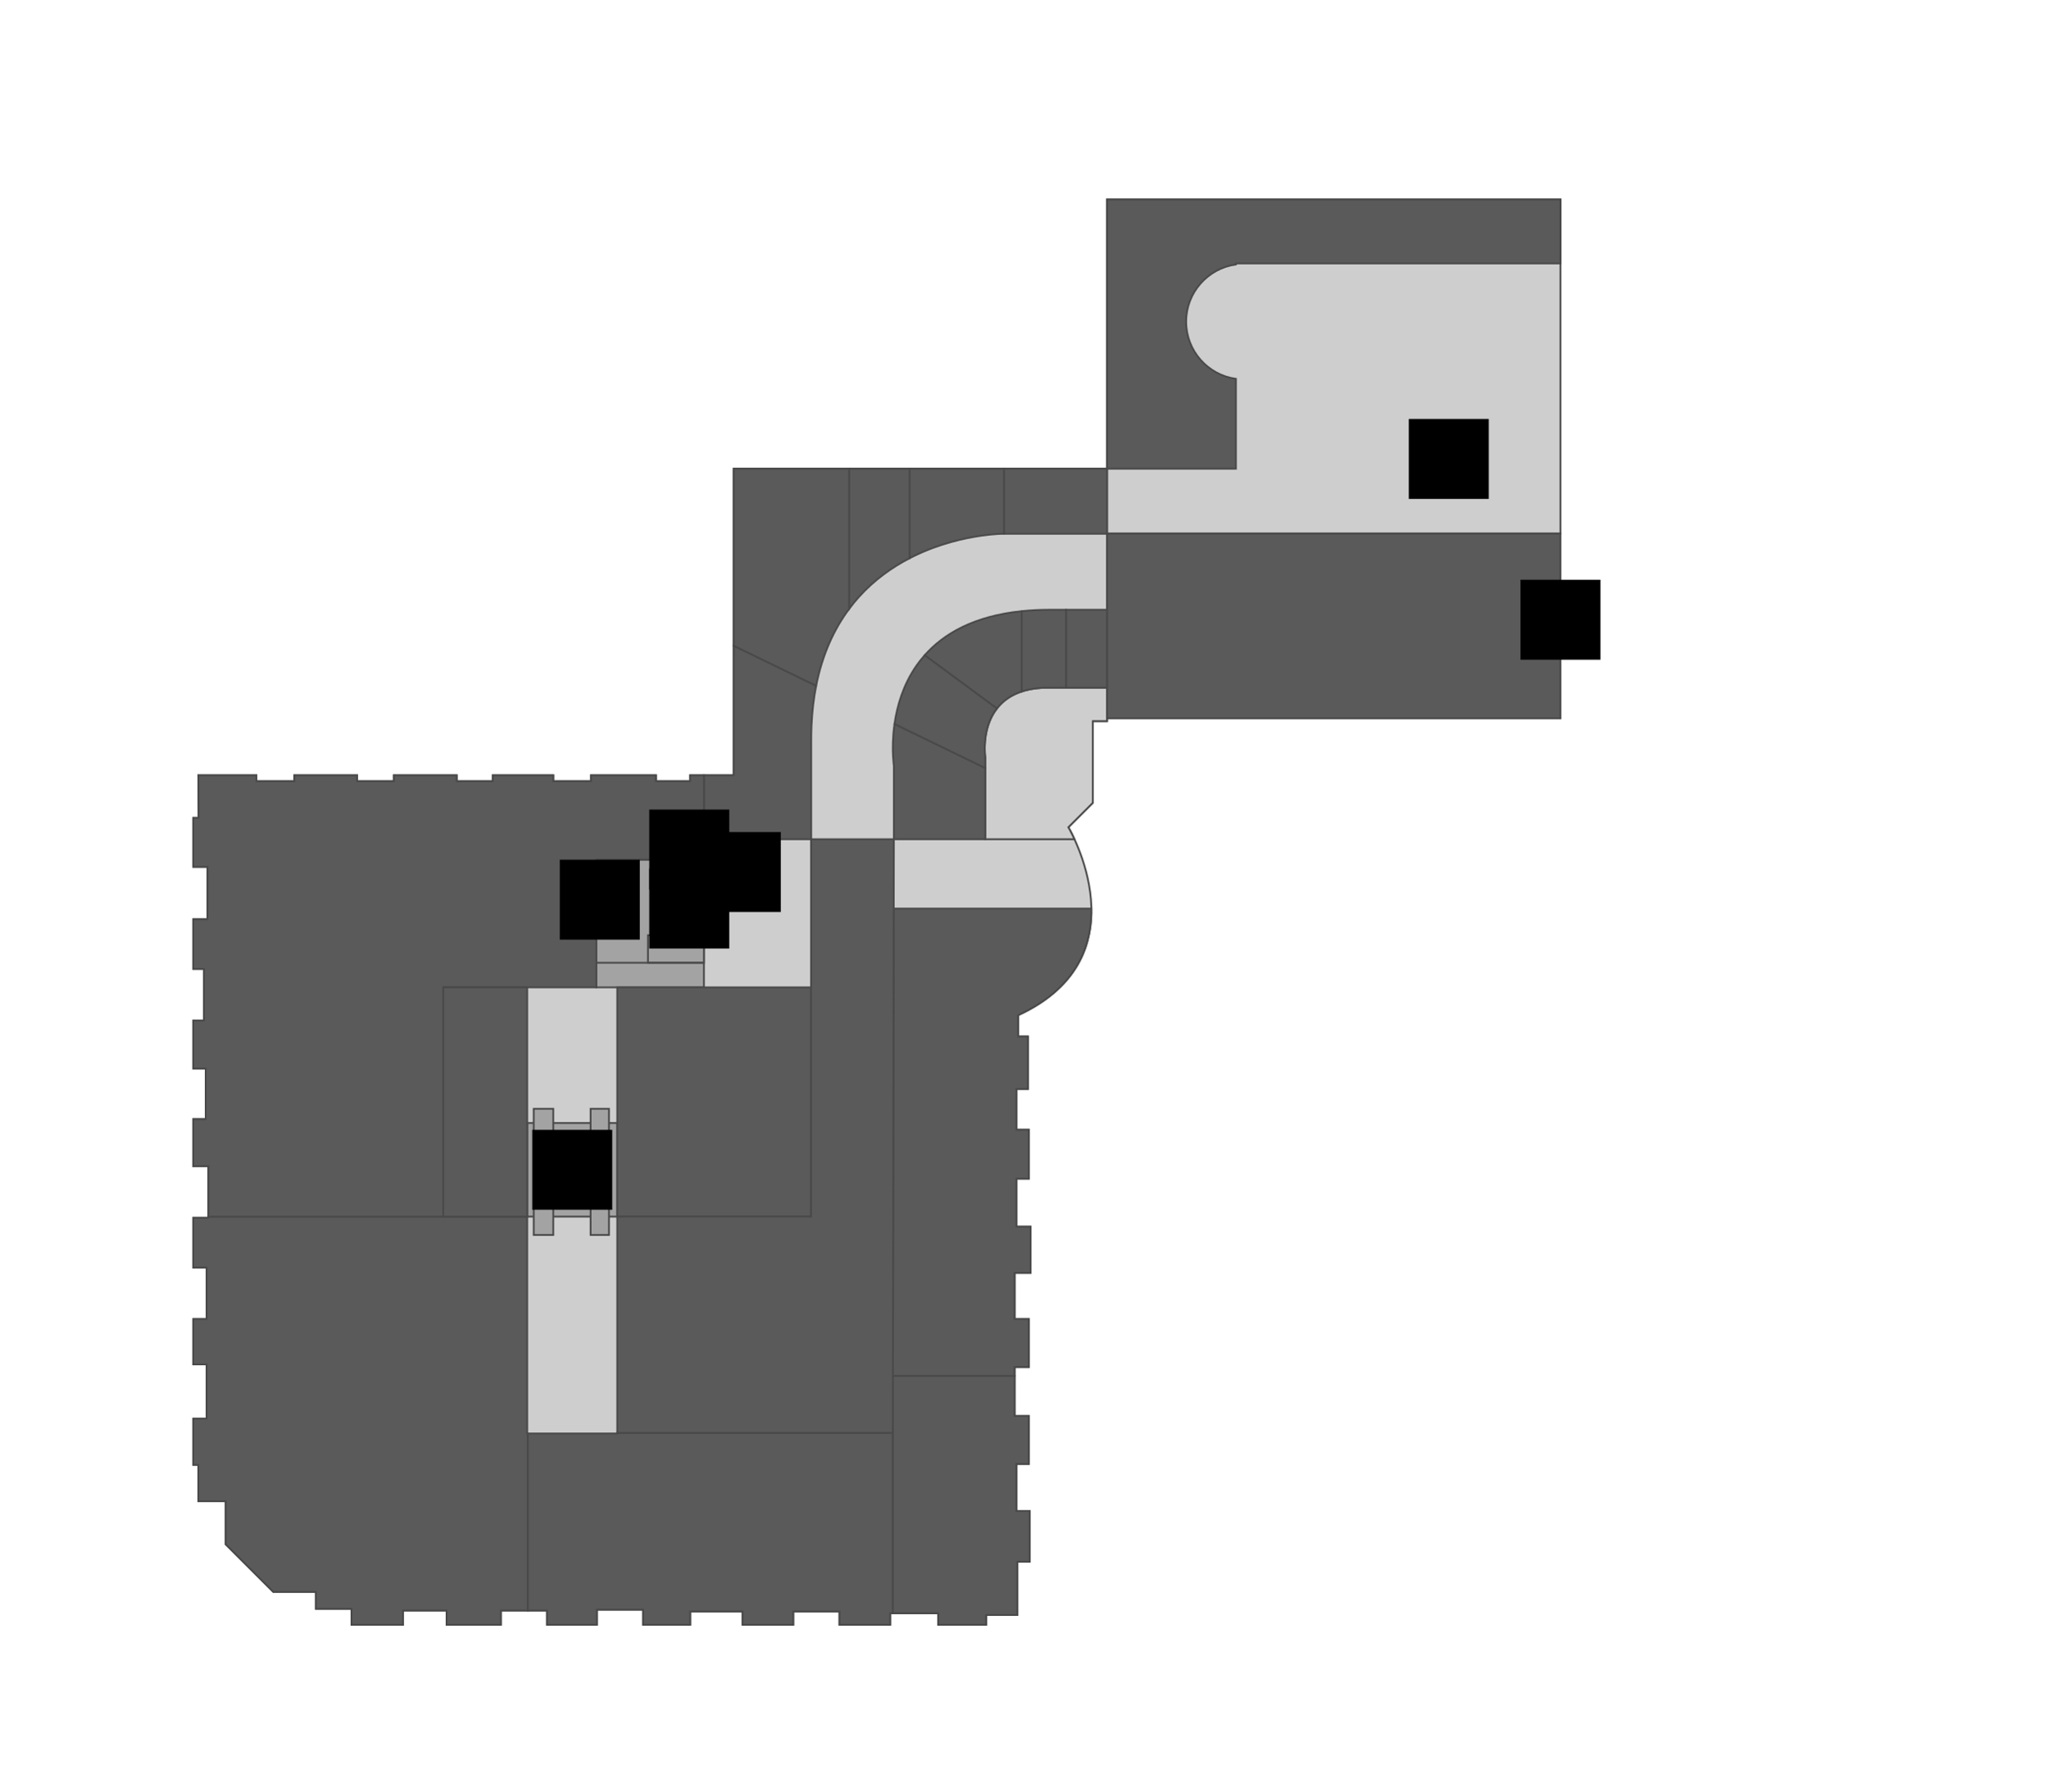
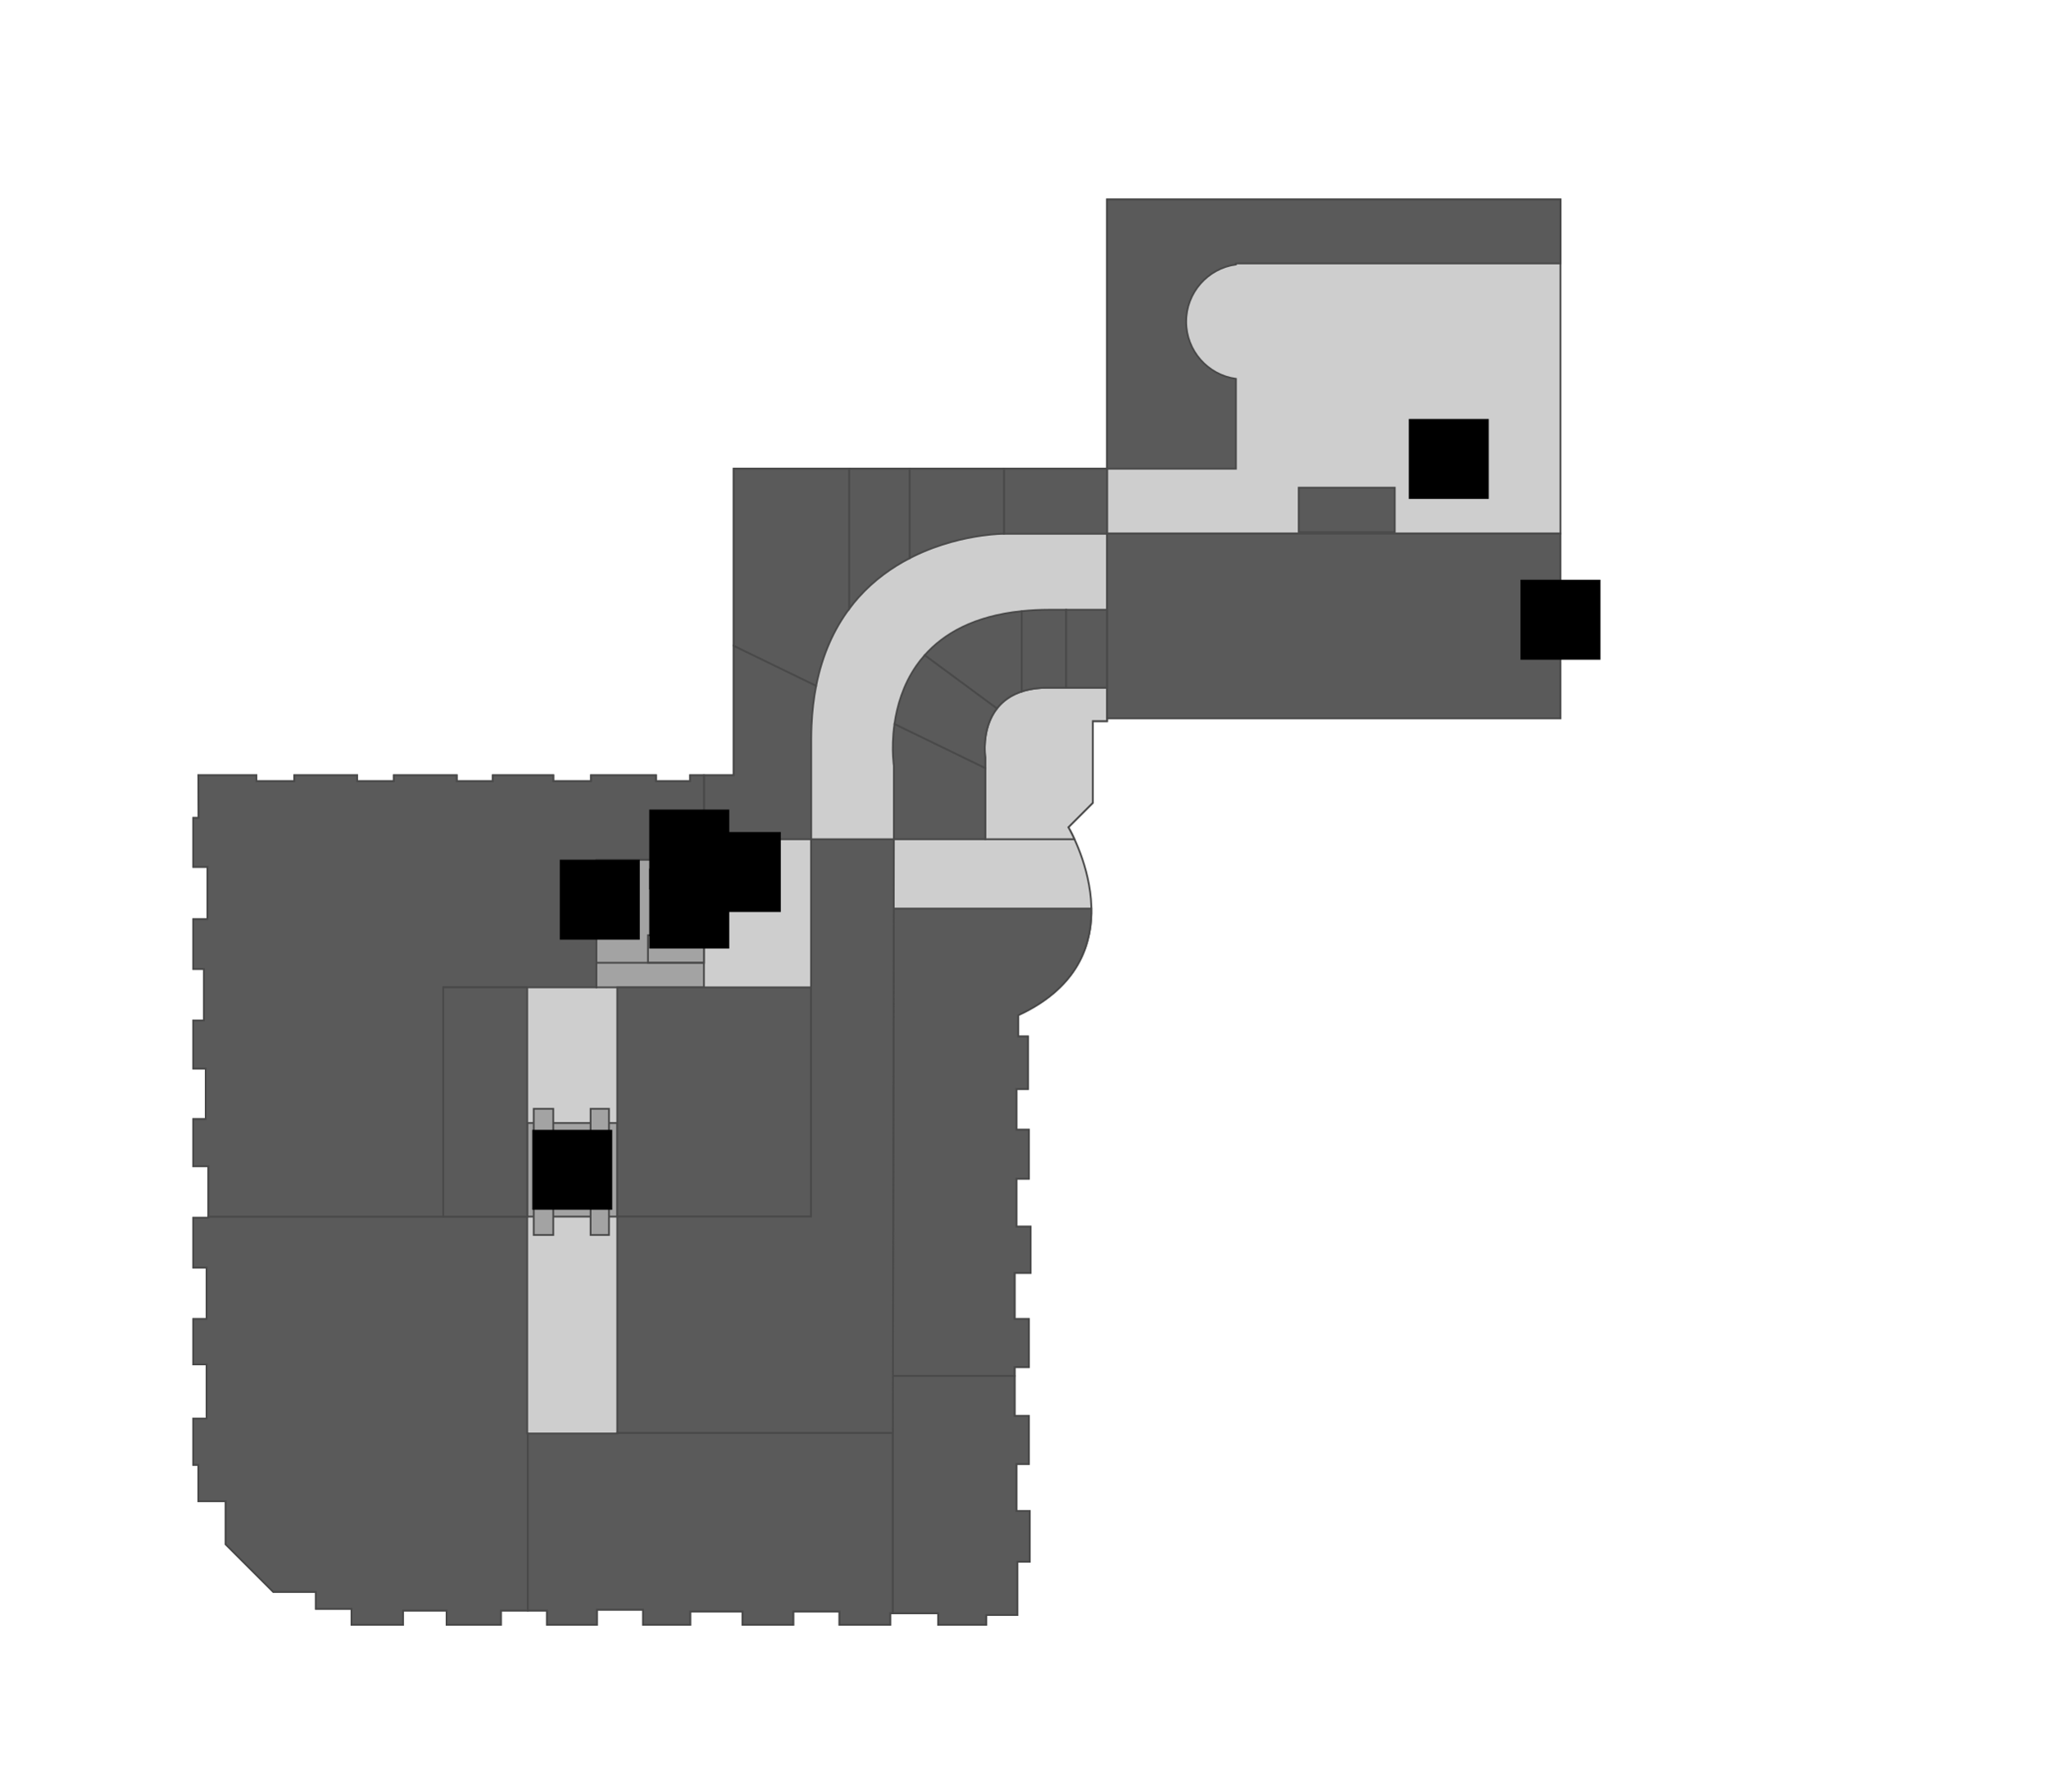
<svg xmlns="http://www.w3.org/2000/svg" version="1.1" id="Layer_1" x="0px" y="0px" width="1152.121px" height="1008.101px" viewBox="0 0 1152.121 1008.101" enable-background="new 0 0 1152.121 1008.101" xml:space="preserve">
  <g id="background">
</g>
  <g id="etc">
    <path fill="#CECECE" stroke="#494949" stroke-miterlimit="10" d="M412.72,263.74v172.501h-24.5v3.333h-19.25v-3.333h-36.5v3.333   h-21.25v-3.333h-34v3.333h-20.334v-3.333h-35.333v3.333h-20.667v-3.333h-35.333v3.333H144.22v-3.333h-32.667l0.168,23.999h-3v27.5   h8v29.5h-8v28h6v29h-6v27h7v28.5h-7v26.5h8.5v29h-8.5v28h7.5v29h-7.5v25.5h7.5v30.5h-7.5v26h2.832v20.5h15.418v24.25l26.75,26.75   h24v9.5h20v9h29v-8h24.5v8h30.5v-8h26v8h28v-8.5h26v8.5h26.5v-7.5h29.5v7.5h28.5v-7.5h26v7.5h28.5v-6.5h27v6.5h27v-5.5h17.5v-30h7   v-28.5h-7.5v-26.5h7v-27h-8v-27.5h8v-27h-8v-26h9v-26h-8v-27h7v-27.5h-7v-23h6.5v-29.5h-5.5c0,0,0-6.5,0-12   c71.5-33,28.25-105.75,28.25-105.75l13.75-13.75v-46h8v-142H412.72z" />
    <g>
      <path fill="#CECECE" stroke="#494949" stroke-miterlimit="10" d="M622.72,386.966c0.497,0,0.659,0,0.655,0" />
      <path fill="#CECECE" stroke="#494949" stroke-miterlimit="10" d="M600.97,465.49l13.75-13.75v-46h8v-18.774    c-1.993,0-9.387,0-33.168,0c-41.334,0-35.333,39.274-35.333,39.274v46h50.188C602.449,467.98,600.97,465.49,600.97,465.49z" />
    </g>
    <g>
      <rect x="335.47" y="483.74" fill="#A3A3A3" stroke="#494949" stroke-miterlimit="10" width="60.5" height="71.835" />
      <rect x="379.47" y="483.74" fill="#A3A3A3" stroke="#494949" stroke-miterlimit="10" width="16.5" height="13.834" />
      <rect x="379.47" y="497.574" fill="#A3A3A3" stroke="#494949" stroke-miterlimit="10" width="16.5" height="13.666" />
      <rect x="364.47" y="526.24" fill="#A3A3A3" stroke="#494949" stroke-miterlimit="10" width="31.5" height="15.5" />
      <line fill="none" stroke="#494949" stroke-miterlimit="10" x1="335.47" y1="541.74" x2="395.97" y2="541.74" />
      <rect x="377.47" y="511.24" fill="#A3A3A3" stroke="#494949" stroke-miterlimit="10" width="18.5" height="15" />
    </g>
    <g>
      <rect x="296.554" y="631.906" fill="#A3A3A3" stroke="#494949" stroke-miterlimit="10" width="50.667" height="52.668" />
      <rect x="300.22" y="623.906" fill="#A3A3A3" stroke="#494949" stroke-miterlimit="10" width="11" height="71" />
      <rect x="332.22" y="623.906" fill="#A3A3A3" stroke="#494949" stroke-miterlimit="10" width="10.333" height="71" />
    </g>
    <rect x="622.72" y="112.24" fill="#CECECE" stroke="#494949" stroke-miterlimit="10" width="255.065" height="188" />
  </g>
  <g id="rooms">
    <rect id="thaithai" x="622.72" y="300.24" fill="#5A5A5A" stroke="#494949" stroke-miterlimit="10" width="255.065" height="104" />
    <path id="r211" fill="#5A5A5A" stroke="#494949" stroke-miterlimit="10" d="M412.72,263.74v99.688l46.359,22.521   c3.541-18.001,10.254-32.206,18.641-43.432V263.74H412.72z" />
    <path id="r210" fill="#5A5A5A" stroke="#494949" stroke-miterlimit="10" d="M482.886,263.74h-5.166v78.775   c1.662-2.225,3.384-4.344,5.166-6.34c8.759-9.809,18.828-16.927,28.834-22.1V263.74H482.886z" />
    <polygon id="r208" fill="#5A5A5A" stroke="#494949" stroke-miterlimit="10" points="595.22,263.74 588.219,263.74 564.72,263.74    564.72,300.351 588.219,300.351 595.22,300.351 595.22,300.35 622.72,300.35 622.72,263.74  " />
    <path id="r209" fill="#5A5A5A" stroke="#494949" stroke-miterlimit="10" d="M552.219,263.74h-38h-2.499v50.336   c0.834-0.431,1.667-0.854,2.499-1.258c14.423-7.009,28.474-10.078,38-11.422c7.406-1.044,12.083-1.046,12.083-1.046h0.418v-36.61   H552.219z" />
    <g id="r201">
      <path fill="#5A5A5A" stroke="#494949" stroke-miterlimit="10" d="M412.72,391.27v44.972h-16.75v35.999h60.338    c0-3.736,0-16.76,0-56.396c0-2.676,0.077-5.269,0.19-7.822c0.352-7.931,1.242-15.271,2.581-22.075l-46.359-22.521V391.27z" />
      <path fill="#5A5A5A" stroke="#494949" stroke-miterlimit="10" d="M502.332,425.562c0.176,3.317,0.475,5.279,0.475,5.279v41.396    h51.413v-40.076l-51.056-24.801C502.093,414.852,502.108,421.324,502.332,425.562z" />
    </g>
    <path id="r203" fill="#5A5A5A" stroke="#494949" stroke-miterlimit="10" d="M562.704,396.426L562.704,396.426   c2.942-3.04,6.851-5.628,12.016-7.325v-45.209c-26.801,2.777-43.814,12.644-54.564,24.79l40.603,29.991   C561.354,397.902,562.001,397.151,562.704,396.426z" />
    <path id="r202" fill="#5A5A5A" stroke="#494949" stroke-miterlimit="10" d="M560.756,398.672l-40.603-29.991   c-1.71,1.933-3.27,3.921-4.677,5.95c-7.485,10.801-10.88,22.683-12.312,32.731l51.056,24.801v-5.924   C554.22,426.24,551.782,410.247,560.756,398.672z" />
    <path id="r204" fill="#5A5A5A" stroke="#494949" stroke-miterlimit="10" d="M590.551,343.099c-5.629,0-10.89,0.28-15.831,0.793   v45.209c4.103-1.348,8.991-2.135,14.832-2.135c3.793,0,7.164,0,10.168,0v-43.867C596.965,343.099,593.925,343.099,590.551,343.099z   " />
    <path id="r205" fill="#5A5A5A" stroke="#494949" stroke-miterlimit="10" d="M622.72,343.099c0,0-5.546,0-23,0v43.867   c15.83,0,21.324,0,23,0V343.099z" />
    <path id="marks-spencer" fill="#5A5A5A" stroke="#494949" stroke-miterlimit="10" d="M502.209,774.24h68.511v-5h8v-27h-8v-26h9v-26   h-8v-27h7v-27.5h-7v-23h6.5v-29.5h-5.5c0,0,0-6.5,0-12c31.739-14.648,40.858-37.127,41.195-57.604v-2.396H502.806L502.209,774.24z" />
    <polygon id="women-s-bag" fill="#5A5A5A" stroke="#494949" stroke-miterlimit="10" points="296.554,806.615 296.554,684.574    117.22,684.574 117.22,685.24 108.72,685.24 108.72,713.24 116.22,713.24 116.22,742.24 108.72,742.24 108.72,767.74    116.22,767.74 116.22,798.24 108.72,798.24 108.72,824.24 111.552,824.24 111.552,844.74 126.97,844.74 126.97,868.99    153.72,895.74 177.72,895.74 177.72,905.24 197.72,905.24 197.72,914.24 226.72,914.24 226.72,906.24 251.22,906.24 251.22,914.24    281.72,914.24 281.72,906.24 296.887,906.24 296.887,806.615  " />
    <polygon id="women-s-shoes" fill="#5A5A5A" stroke="#494949" stroke-miterlimit="10" points="347.22,806.244 347.22,806.615    296.887,806.615 296.887,906.24 307.72,906.24 307.72,914.24 335.72,914.24 335.72,905.74 361.72,905.74 361.72,914.24    388.22,914.24 388.22,906.74 417.72,906.74 417.72,914.24 446.22,914.24 446.22,906.74 472.22,906.74 472.22,914.24 500.72,914.24    500.72,907.74 502.221,907.74 502.221,806.244  " />
    <g id="jewelry">
      <polygon fill="#5A5A5A" stroke="#494949" stroke-miterlimit="10" points="571.72,850.24 571.72,823.74 578.72,823.74     578.72,796.74 570.72,796.74 570.72,774.24 502.221,774.24 502.221,806.244 502.221,806.244 502.221,907.74 527.72,907.74     527.72,914.24 554.72,914.24 554.72,908.74 572.22,908.74 572.22,878.74 579.22,878.74 579.22,850.24   " />
      <rect x="347.22" y="555.576" fill="#5A5A5A" stroke="#494949" stroke-miterlimit="10" width="109" height="128.998" />
    </g>
-     <g id="women-s-wear_1_">
+     <g id="women-s-wear">
      <polygon fill="#5A5A5A" stroke="#494949" stroke-miterlimit="10" points="502.806,472.24 456.22,472.24 456.22,684.574     347.22,684.574 347.22,806.244 502.221,806.244   " />
      <polygon fill="#5A5A5A" stroke="#494949" stroke-miterlimit="10" points="395.97,436.241 388.22,436.241 388.22,439.574     368.97,439.574 368.97,436.241 332.47,436.241 332.47,439.574 311.22,439.574 311.22,436.241 277.22,436.241 277.22,439.574     256.886,439.574 256.886,436.241 221.552,436.241 221.552,439.574 200.886,439.574 200.886,436.241 165.552,436.241     165.552,439.574 144.219,439.574 144.219,436.241 111.552,436.241 111.72,460.24 108.72,460.24 108.72,487.74 116.72,487.74     116.72,517.24 108.72,517.24 108.72,545.24 114.72,545.24 114.72,574.24 108.72,574.24 108.72,601.24 115.72,601.24     115.72,629.74 108.72,629.74 108.72,656.24 117.22,656.24 117.22,684.574 249.317,684.574 249.317,555.576 335.47,555.576     335.47,483.74 395.97,483.74   " />
    </g>
    <rect id="sunglasses" x="249.317" y="555.576" fill="#5A5A5A" stroke="#494949" stroke-miterlimit="10" width="47.236" height="128.998" />
    <path id="r207" fill="#5A5A5A" stroke="#494949" stroke-miterlimit="10" d="M622.72,112.24v151.5h72.5v-50.567   c-15.815-2.192-28-15.761-28-32.183c0-16.421,12.185-29.99,28-32.183v-0.567h182.565v-36H622.72z" />
+     <rect id="r206" x="730.561" y="274.408" fill="#5A5A5A" stroke="#494949" stroke-miterlimit="10" width="54" height="25" />
  </g>
  <g id="signs">
    <rect id="lift" x="314.887" y="483.74" width="45" height="45" />
    <g id="escalator">
      <rect id="escalator-1" x="792.47" y="235.74" width="45" height="45" />
      <rect id="escalator-2" x="299.387" y="635.74" width="45" height="45" />
    </g>
    <rect id="entrance" x="855.286" y="326.211" width="45" height="45" />
    <rect id="atm" x="394.22" y="468.157" width="45" height="45" />
    <rect id="telephone" x="365.22" y="488.74" width="45" height="45" />
    <rect id="toilet" x="365.22" y="455.532" width="45" height="45" />
  </g>
</svg>
